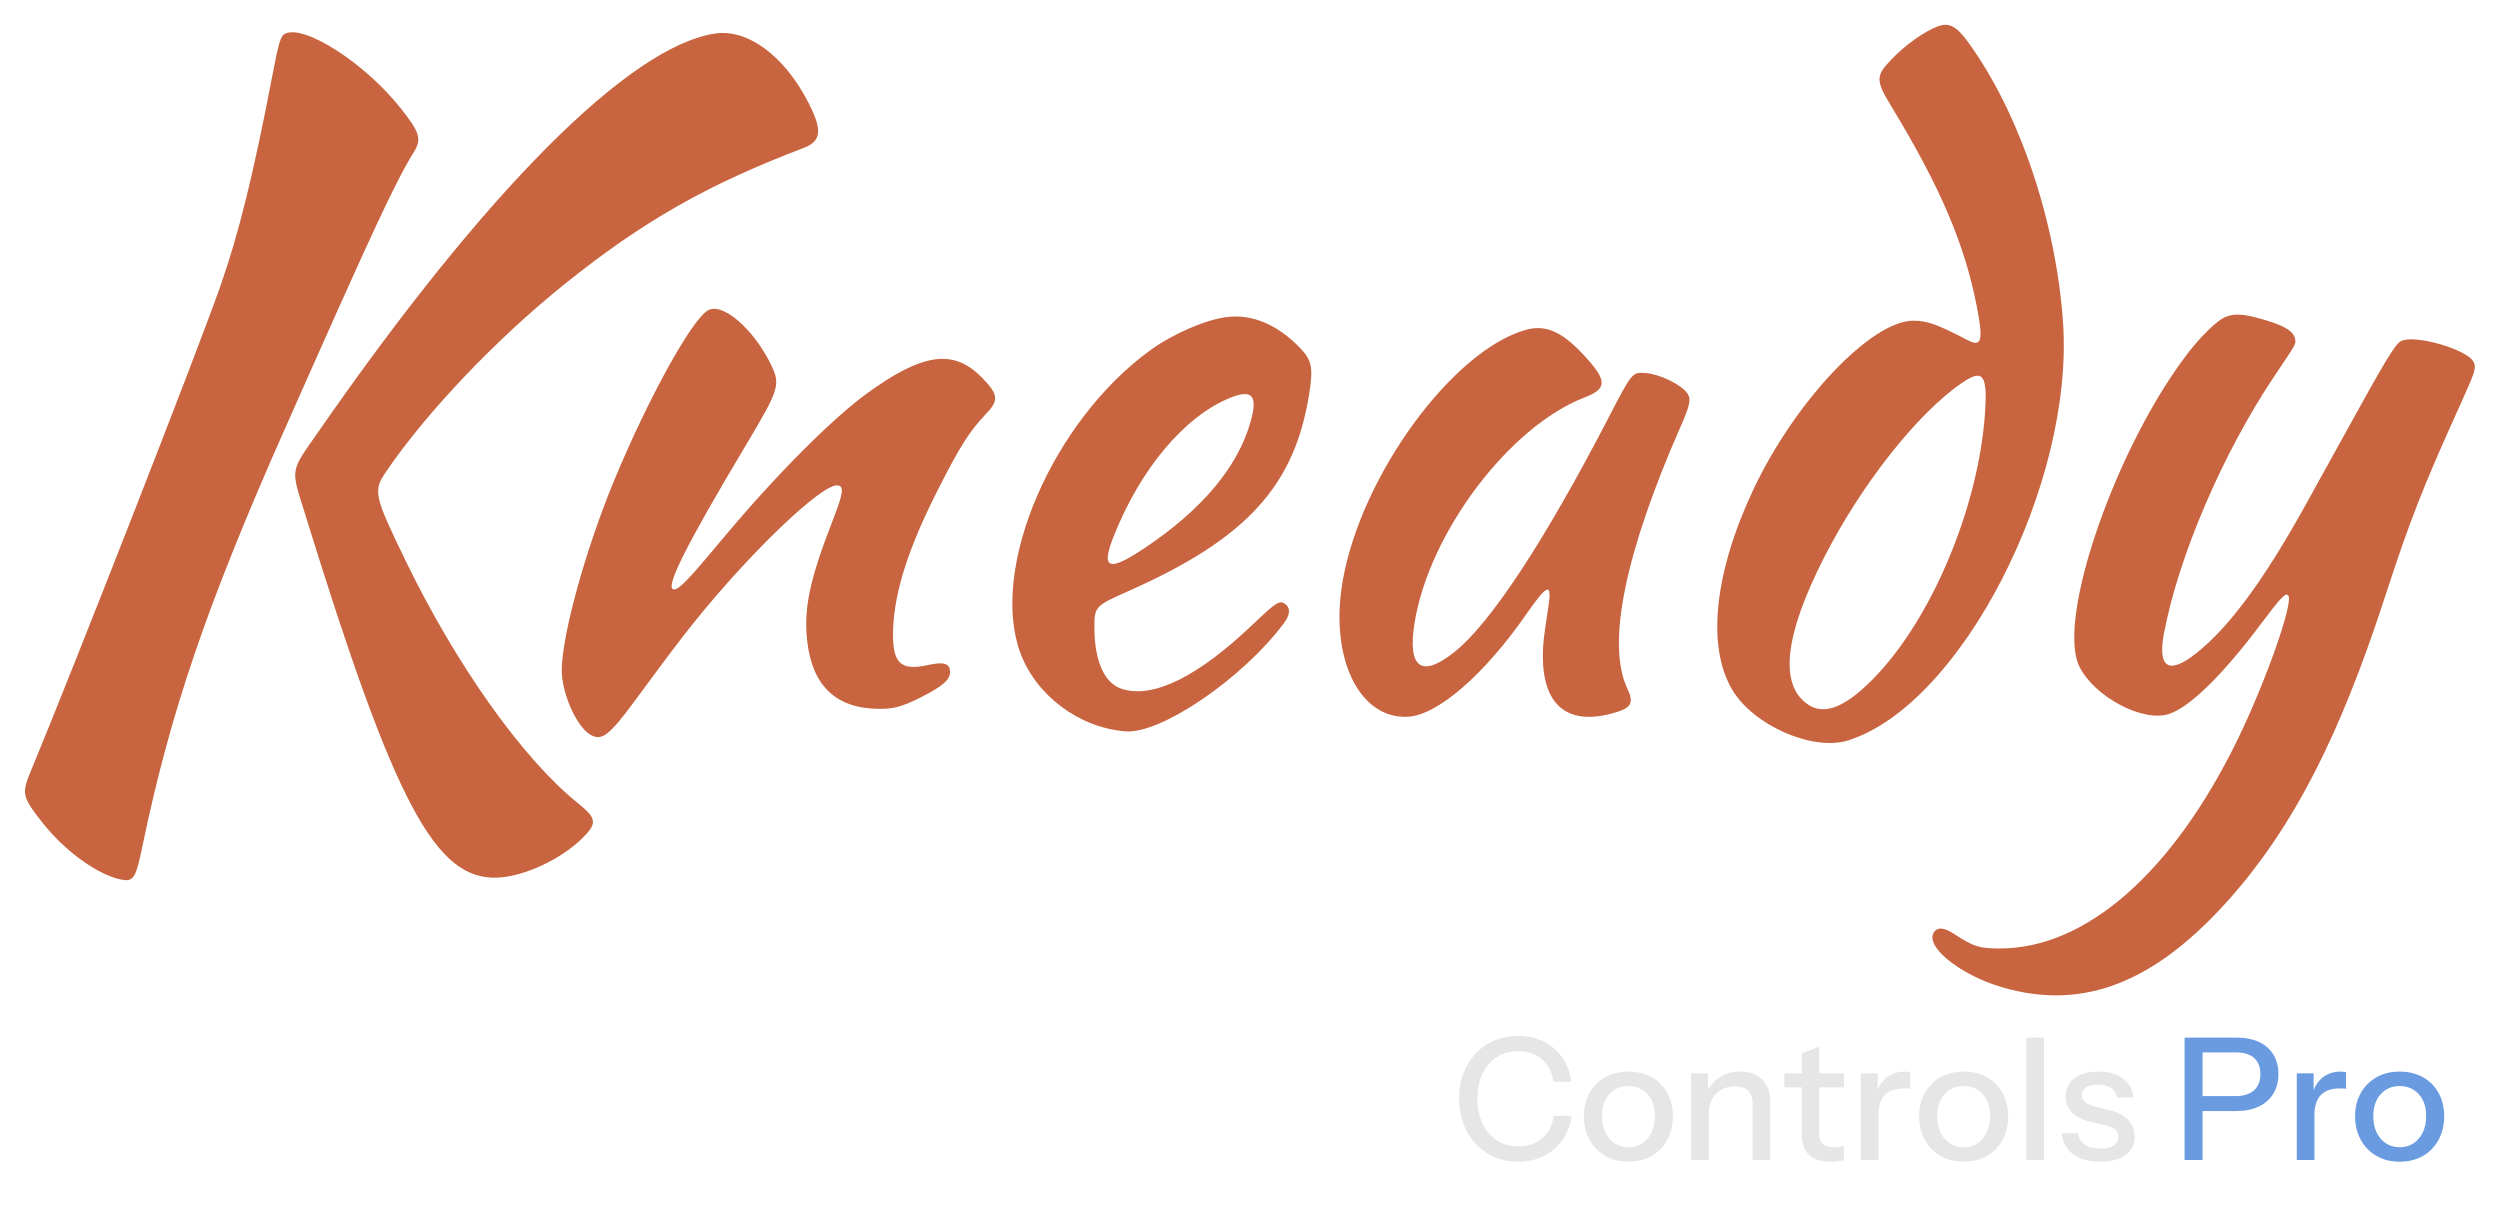
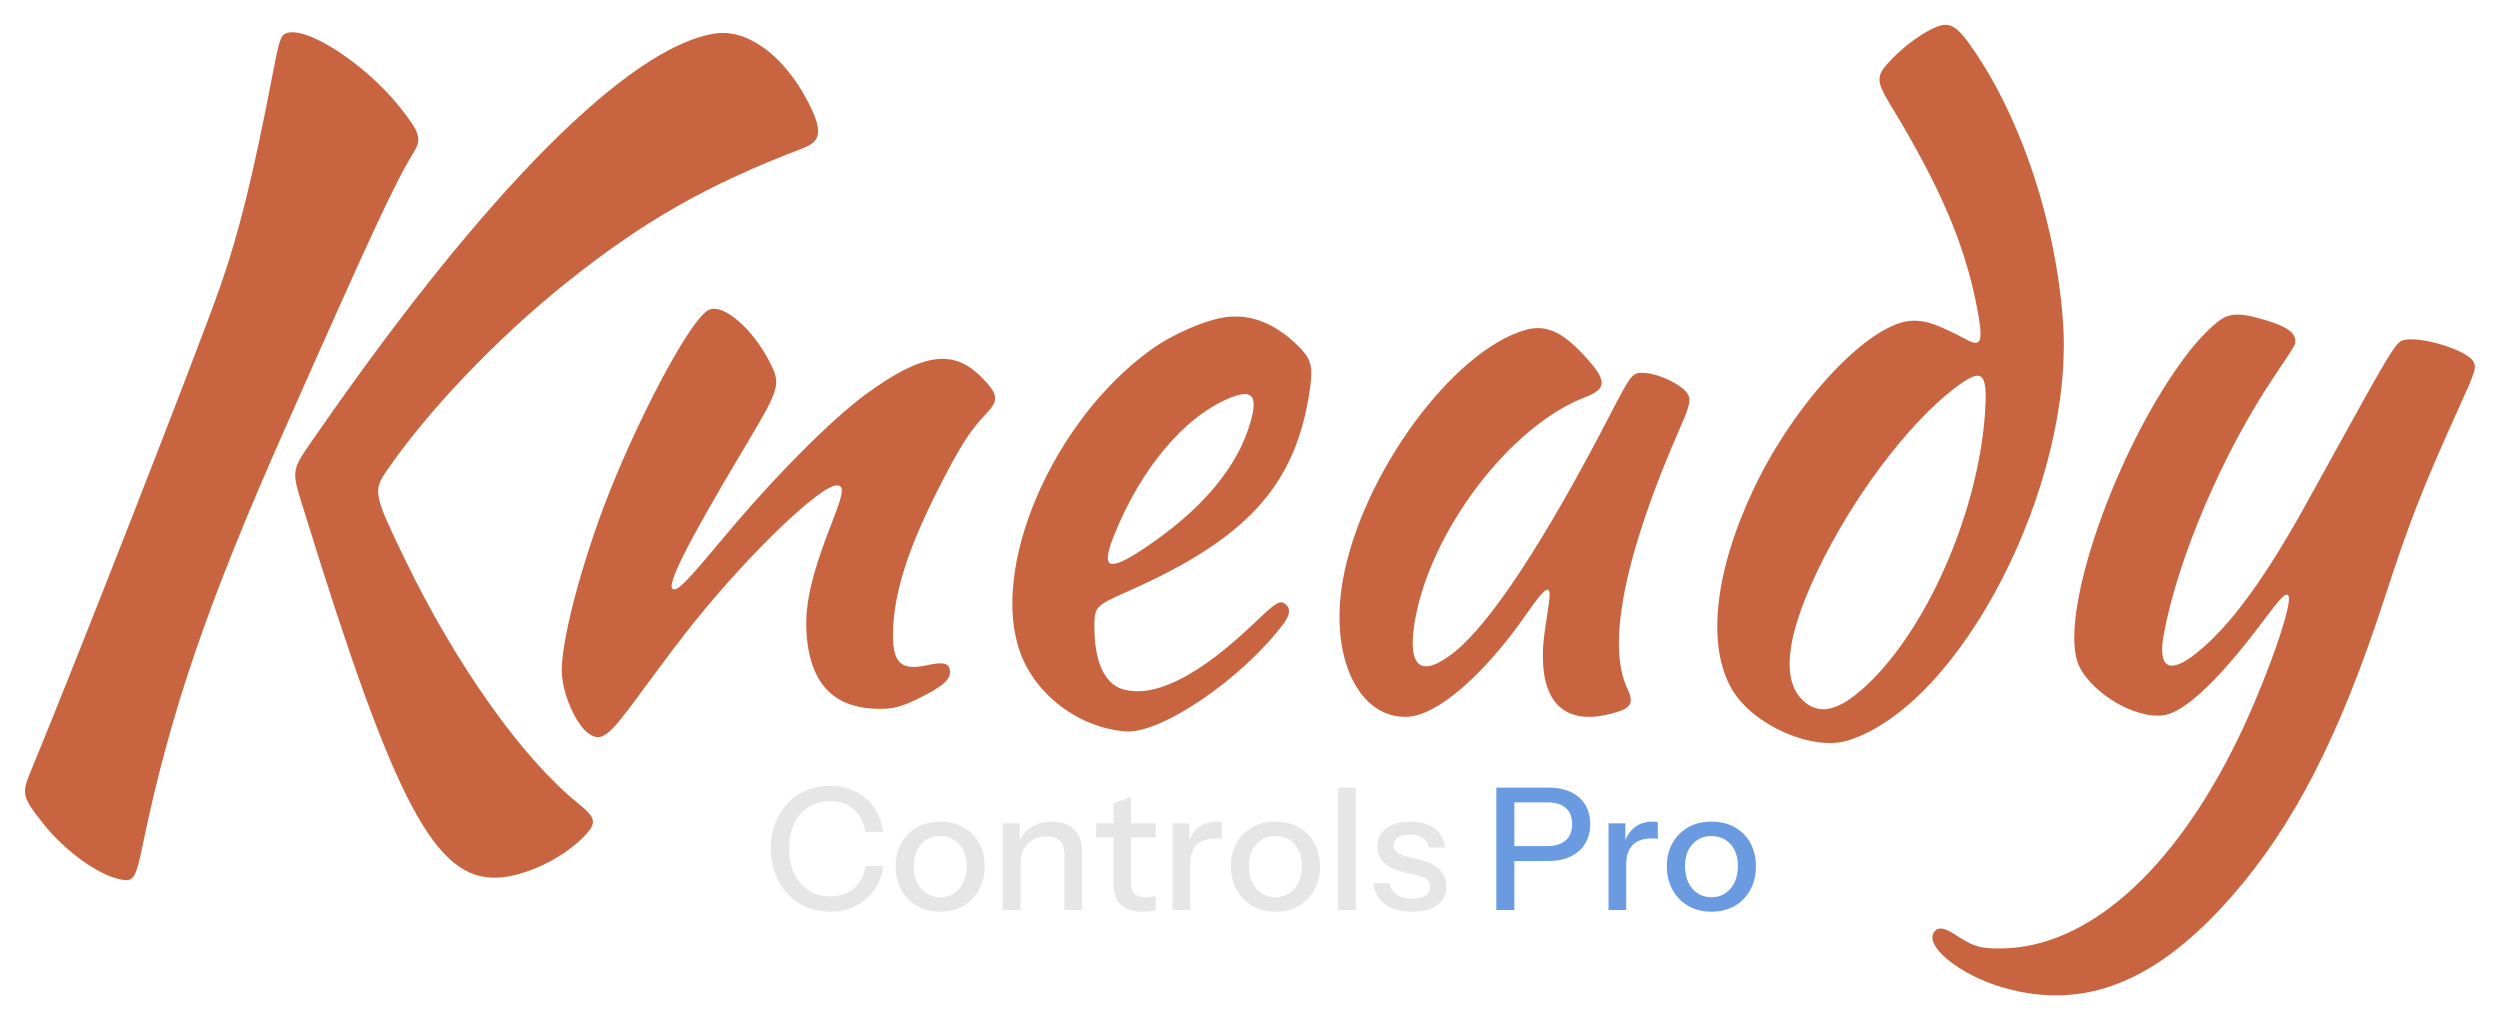
- <svg xmlns="http://www.w3.org/2000/svg" viewBox="0 0 1000 484">
+ <svg xmlns="http://www.w3.org/2000/svg" viewBox="0 0 1000 408">
  <path transform="translate(0,0) scale(0.4952947)" d="M 1564.897 21.322 C 1554.036 25.365, 1538.485 36.474, 1527.403 48.108 C 1514.644 61.502, 1514.666 64.851, 1527.652 86.240 C 1566.846 150.793, 1586.551 196.895, 1596.364 247 C 1601.870 275.114, 1600.447 280.609, 1589.176 274.751 C 1564.323 261.835, 1556.417 259, 1545.245 259 C 1511.255 259, 1449.954 323.600, 1416.190 395 C 1384.451 462.118, 1378.104 521.943, 1398.992 557.103 C 1416.108 585.913, 1464.093 606.887, 1492.500 597.973 C 1583.766 569.336, 1675.294 391.125, 1666.081 260 C 1660.317 177.963, 1630.535 90.269, 1589.251 33.773 C 1579.888 20.960, 1573.983 17.941, 1564.897 21.322 M 230.303 27.197 C 226.649 28.962, 225.168 33.786, 220.018 60.698 C 204.646 141.022, 192.786 188.968, 177.645 232 C 158.968 285.081, 61.087 535.434, 24.578 623.500 C 17.310 641.034, 18.004 643.857, 34.788 665 C 52.526 687.345, 78.727 706.322, 97.186 710.193 C 107.816 712.423, 109.563 709.805, 115.005 683.500 C 137.306 575.707, 167.074 488.421, 229.767 347 C 302.164 183.687, 319.043 147.462, 334.288 122.686 C 340.733 112.211, 339.113 106.945, 323.329 87.071 C 294.700 51.021, 245.943 19.641, 230.303 27.197 M 577.500 27.075 C 508.449 37.422, 392.220 154.001, 257.717 347.820 C 233.765 382.334, 234.626 377.085, 246.579 415.750 C 318.815 649.409, 351.683 711.267, 402.266 708.752 C 423.839 707.679, 453.498 693.719, 470.668 676.555 C 482.434 664.794, 481.880 660.847, 466.757 648.677 C 422.120 612.755, 368.548 537.353, 327.442 452.593 C 302.158 400.456, 301.261 396.450, 311.500 381.365 C 344.169 333.235, 400.504 273.998, 456 229.423 C 518.942 178.867, 571.224 149.074, 648.746 119.583 C 663.574 113.942, 664.431 105.136, 652.406 81.991 C 633.070 44.776, 603.593 23.165, 577.500 27.075 M 571.435 250.818 C 557.940 259.305, 523.282 322.266, 496.197 387.500 C 473.061 443.221, 453.926 512.290, 453.670 541 C 453.507 559.273, 465.321 586.346, 476.407 593.107 C 485.855 598.868, 491.671 594.485, 513.040 565.500 C 540.939 527.659, 550.309 515.272, 561.831 501 C 606.628 445.510, 662.563 392, 675.771 392 C 681.913 392, 681.301 397.785, 672.883 419.305 C 653.925 467.767, 648.887 491.507, 651.938 518 C 656.098 554.139, 675.475 572.312, 710 572.456 C 722.084 572.507, 728.381 570.771, 743.500 563.224 C 760.636 554.670, 767.042 549.238, 767.216 543.111 C 767.424 535.779, 762.570 534.164, 749.212 537.119 C 726.734 542.091, 720.242 535.256, 721.299 507.731 C 722.468 477.280, 733.779 442.189, 757.473 395.500 C 775.516 359.947, 782.874 348.376, 796.702 333.813 C 806.911 323.061, 806.258 318.406, 792.602 304.571 C 769.881 281.553, 745.025 285.117, 700 317.845 C 671.800 338.343, 625.619 384.779, 584.978 433.500 C 555.887 468.374, 548.615 475.982, 544.357 475.996 C 536.206 476.023, 553.291 441.678, 601.808 360.500 C 629.404 314.328, 630.566 310.642, 622.632 294.427 C 608.297 265.129, 582.975 243.560, 571.435 250.818 M 1796.309 256.436 C 1790.184 259.288, 1777.640 271.447, 1767.873 284 C 1709.450 359.085, 1660.365 499.956, 1679.282 538.252 C 1691.388 562.760, 1730.706 583.573, 1751.715 576.595 C 1768.768 570.931, 1795.351 544.797, 1826.685 502.894 C 1842.099 482.281, 1846.163 478.133, 1848.093 481.046 C 1852.166 487.194, 1829.557 551.212, 1806.966 597.500 C 1754.679 704.629, 1684.712 766.038, 1615 765.985 C 1598.597 765.973, 1593.717 764.460, 1579.111 754.857 C 1570.792 749.388, 1565.679 748.487, 1562.555 751.939 C 1552.621 762.916, 1581.904 787.195, 1617.500 797.496 C 1683.010 816.453, 1741.198 793.393, 1801.876 724.425 C 1852.078 667.366, 1889.422 594.710, 1925.451 484 C 1946.222 420.175, 1956.444 394.043, 1987.143 326.294 C 1999.151 299.793, 2000.036 296.903, 1997.584 292.163 C 1992.361 282.062, 1949.866 269.881, 1939.163 275.416 C 1934.174 277.995, 1926.944 290.025, 1889.526 358 C 1880.292 374.775, 1867.474 397.950, 1861.042 409.500 C 1827.887 469.035, 1800.468 506.150, 1774 527.321 C 1751.731 545.133, 1742.375 539.663, 1747.559 511.860 C 1759.142 449.738, 1795.224 365.604, 1836.846 303.670 C 1854.578 277.283, 1854.147 278.044, 1853.577 274.126 C 1852.550 267.075, 1843.837 262.180, 1822.141 256.465 C 1810.077 253.288, 1803.088 253.280, 1796.309 256.436 M 990.915 256.014 C 974.165 258.021, 947.450 269.524, 929.500 282.458 C 850.216 339.586, 798.920 458.441, 823.949 527.023 C 836.561 561.580, 871.480 587.707, 909 590.658 C 937.587 592.906, 1003.583 547.891, 1036.673 503.574 C 1042.037 496.389, 1042.424 491.131, 1037.839 487.721 C 1033.551 484.533, 1030.419 486.491, 1012.710 503.426 C 968.145 546.046, 932.290 564.040, 906.735 556.611 C 892.292 552.413, 884.020 534.669, 883.847 507.512 C 883.735 489.909, 884.227 489.365, 911 477.510 C 1006.723 435.122, 1045.699 392.497, 1057.421 317.381 C 1060.626 296.843, 1059.355 290.692, 1049.892 280.949 C 1031.570 262.085, 1011.403 253.558, 990.915 256.014 M 1232 266.462 C 1173.029 283.278, 1099.806 383.368, 1084.560 468 C 1073.340 530.286, 1097.095 580.678, 1136.818 578.853 C 1160.790 577.751, 1198.492 545.176, 1232.574 496.117 C 1249.917 471.153, 1253.617 470.004, 1250.403 490.579 C 1246.658 514.549, 1246.038 520.082, 1246.019 529.662 C 1245.944 568.910, 1265.280 585.545, 1300.500 576.534 C 1317.635 572.150, 1320.054 568.419, 1314.060 555.618 C 1297.362 519.957, 1312.393 446.481, 1357.232 344.567 C 1365.059 326.777, 1365.947 322.123, 1362.431 317.324 C 1357.295 310.315, 1340.063 302.035, 1329 301.261 C 1318.157 300.502, 1318.146 300.515, 1299.373 336.726 C 1247.516 436.754, 1203.945 503.094, 1174.769 526.448 C 1147.838 548.004, 1136.410 539.527, 1142.485 502.500 C 1154.394 429.907, 1219.073 344.331, 1279.665 320.999 C 1298.395 313.787, 1298.194 307.263, 1278.593 286.272 C 1261.091 267.529, 1247.910 261.925, 1232 266.462 M 1584.847 308.969 C 1548.724 333.533, 1503.266 391.049, 1473.034 450.441 C 1441.214 512.952, 1436.756 552.745, 1459.782 568.714 C 1473.029 577.900, 1489.450 571.691, 1512.089 548.935 C 1559.294 501.486, 1597.763 410.541, 1603.078 333.827 C 1605.239 302.636, 1601.553 297.610, 1584.847 308.969 M 993.403 321.318 C 956.653 336.225, 921.067 378.528, 899.456 433 C 888.912 459.577, 895.067 462.114, 923.778 443.025 C 970.528 411.943, 999.673 377.261, 1010.036 340.384 C 1015.933 319.397, 1011.282 314.066, 993.403 321.318" fill="#C8643F" fill-rule="evenodd" />
-   <path transform="translate(580.7,464)" d="M26.588 0.68Q21.488 0.68 17.136 -1.19Q12.784 -3.06 9.622 -6.426Q6.46 -9.792 4.692 -14.416Q2.924 -19.04 2.924 -24.548Q2.924 -30.056 4.658 -34.646Q6.392 -39.236 9.554 -42.602Q12.716 -45.968 17.068 -47.804Q21.42 -49.64 26.52 -49.64Q32.232 -49.64 36.788 -47.362Q41.344 -45.084 44.234 -40.936Q47.124 -36.788 47.804 -31.28H40.732Q39.848 -37.06 36.074 -40.29Q32.3 -43.52 26.588 -43.52Q21.76 -43.52 18.054 -41.174Q14.348 -38.828 12.308 -34.578Q10.268 -30.328 10.268 -24.548Q10.268 -18.836 12.342 -14.518Q14.416 -10.2 18.088 -7.82Q21.76 -5.44 26.588 -5.44Q32.3 -5.44 36.142 -8.67Q39.984 -11.9 40.8 -17.68H47.94Q47.192 -12.104 44.268 -7.99Q41.344 -3.876 36.822 -1.598Q32.3 0.68 26.588 0.68ZM70.652 0.68Q65.348 0.68 61.336 -1.666Q57.324 -4.012 55.08 -8.126Q52.836 -12.24 52.836 -17.476Q52.836 -22.78 55.114 -26.792Q57.392 -30.804 61.37 -33.082Q65.348 -35.36 70.652 -35.36Q76.024 -35.36 80.036 -33.082Q84.048 -30.804 86.258 -26.792Q88.468 -22.78 88.468 -17.476Q88.468 -12.24 86.258 -8.126Q84.048 -4.012 80.036 -1.666Q76.024 0.68 70.652 0.68ZM70.652 -5.1Q73.848 -5.1 76.194 -6.664Q78.54 -8.228 79.9 -11.016Q81.26 -13.804 81.26 -17.544Q81.26 -23.12 78.302 -26.35Q75.344 -29.58 70.652 -29.58Q66.028 -29.58 63.07 -26.316Q60.112 -23.052 60.112 -17.544Q60.112 -13.804 61.438 -11.016Q62.764 -8.228 65.178 -6.664Q67.592 -5.1 70.652 -5.1ZM95.744 0.0V-34.68H102.476V-28.084Q104.176 -31.212 107.168 -33.116Q110.704 -35.36 115.396 -35.36Q120.972 -35.36 124.168 -32.232Q127.364 -29.104 127.364 -23.936V0.0H120.36V-22.304Q120.36 -25.908 118.558 -27.676Q116.756 -29.444 113.22 -29.444Q110.16 -29.444 107.814 -28.084Q105.468 -26.724 104.142 -24.344Q102.816 -21.964 102.816 -18.7V0.0ZM151.708 0.68Q145.656 0.68 142.834 -2.142Q140.012 -4.964 140.012 -10.472V-29.036H133.076V-34.68H140.012V-42.636L147.016 -45.288V-34.68H156.876V-29.036H147.016V-10.404Q147.016 -7.684 148.444 -6.392Q149.872 -5.1 153.068 -5.1Q154.292 -5.1 155.244 -5.304Q156.196 -5.508 156.876 -5.78V-0.068Q156.128 0.272 154.768 0.476Q153.408 0.68 151.708 0.68ZM163.608 0.0V-34.68H170.34V-27.948Q171.632 -31.212 174.012 -33.048Q177.004 -35.36 181.152 -35.36Q182.716 -35.36 183.328 -35.088V-28.424Q182.988 -28.56 182.376 -28.594Q181.764 -28.628 180.88 -28.628Q175.78 -28.628 173.23 -25.976Q170.68 -23.324 170.68 -18.088V0.0ZM204.748 0.68Q199.444 0.68 195.432 -1.666Q191.42 -4.012 189.176 -8.126Q186.932 -12.24 186.932 -17.476Q186.932 -22.78 189.21 -26.792Q191.488 -30.804 195.466 -33.082Q199.444 -35.36 204.748 -35.36Q210.12 -35.36 214.132 -33.082Q218.144 -30.804 220.354 -26.792Q222.564 -22.78 222.564 -17.476Q222.564 -12.24 220.354 -8.126Q218.144 -4.012 214.132 -1.666Q210.12 0.68 204.748 0.68ZM204.748 -5.1Q207.944 -5.1 210.29 -6.664Q212.636 -8.228 213.996 -11.016Q215.356 -13.804 215.356 -17.544Q215.356 -23.12 212.398 -26.35Q209.44 -29.58 204.748 -29.58Q200.124 -29.58 197.166 -26.316Q194.208 -23.052 194.208 -17.544Q194.208 -13.804 195.534 -11.016Q196.86 -8.228 199.274 -6.664Q201.688 -5.1 204.748 -5.1ZM229.84 0.0V-48.96H236.912V0.0ZM259.352 0.68Q252.552 0.68 248.54 -2.312Q244.528 -5.304 243.984 -10.744H250.512Q250.988 -7.752 253.266 -6.154Q255.544 -4.556 259.488 -4.556Q262.956 -4.556 264.792 -5.78Q266.628 -7.004 266.628 -9.248Q266.628 -10.88 265.574 -12.002Q264.52 -13.124 261.46 -13.872L255.884 -15.164Q250.648 -16.456 248.098 -19.006Q245.548 -21.556 245.548 -25.296Q245.548 -29.988 249.05 -32.674Q252.552 -35.36 258.672 -35.36Q264.724 -35.36 268.43 -32.64Q272.136 -29.92 272.612 -25.024H266.084Q265.676 -27.472 263.738 -28.798Q261.8 -30.124 258.468 -30.124Q255.34 -30.124 253.674 -29.002Q252.008 -27.88 252.008 -25.908Q252.008 -24.276 253.266 -23.188Q254.524 -22.1 257.448 -21.352L263.16 -19.924Q268.124 -18.7 270.64 -15.946Q273.156 -13.192 273.156 -9.316Q273.156 -4.624 269.518 -1.972Q265.88 0.68 259.352 0.68Z" fill="#E6E6E6" />
-   <path transform="translate(868.8,464)" d="M5.032 0.0V-48.96H25.772Q31.076 -48.96 34.816 -47.192Q38.556 -45.424 40.562 -42.16Q42.568 -38.896 42.568 -34.408Q42.568 -29.852 40.562 -26.554Q38.556 -23.256 34.782 -21.42Q31.008 -19.584 25.772 -19.584H12.24V0.0ZM12.24 -25.568H25.432Q30.26 -25.568 32.81 -27.88Q35.36 -30.192 35.36 -34.34Q35.36 -38.556 32.844 -40.8Q30.328 -43.044 25.432 -43.044H12.24ZM49.912 0.0V-34.68H56.644V-27.948Q57.936 -31.212 60.316 -33.048Q63.308 -35.36 67.456 -35.36Q69.02 -35.36 69.632 -35.088V-28.424Q69.292 -28.56 68.68 -28.594Q68.068 -28.628 67.184 -28.628Q62.084 -28.628 59.534 -25.976Q56.984 -23.324 56.984 -18.088V0.0ZM91.052 0.68Q85.748 0.68 81.736 -1.666Q77.724 -4.012 75.48 -8.126Q73.236 -12.24 73.236 -17.476Q73.236 -22.78 75.514 -26.792Q77.792 -30.804 81.77 -33.082Q85.748 -35.36 91.052 -35.36Q96.424 -35.36 100.436 -33.082Q104.448 -30.804 106.658 -26.792Q108.868 -22.78 108.868 -17.476Q108.868 -12.24 106.658 -8.126Q104.448 -4.012 100.436 -1.666Q96.424 0.68 91.052 0.68ZM91.052 -5.1Q94.248 -5.1 96.594 -6.664Q98.94 -8.228 100.3 -11.016Q101.66 -13.804 101.66 -17.544Q101.66 -23.12 98.702 -26.35Q95.744 -29.58 91.052 -29.58Q86.428 -29.58 83.47 -26.316Q80.512 -23.052 80.512 -17.544Q80.512 -13.804 81.838 -11.016Q83.164 -8.228 85.578 -6.664Q87.992 -5.1 91.052 -5.1Z" fill="#6A9BE0" />
+   <path transform="translate(305.4,364)" d="M26.588 0.68Q21.488 0.68 17.136 -1.19Q12.784 -3.06 9.622 -6.426Q6.46 -9.792 4.692 -14.416Q2.924 -19.04 2.924 -24.548Q2.924 -30.056 4.658 -34.646Q6.392 -39.236 9.554 -42.602Q12.716 -45.968 17.068 -47.804Q21.42 -49.64 26.52 -49.64Q32.232 -49.64 36.788 -47.362Q41.344 -45.084 44.234 -40.936Q47.124 -36.788 47.804 -31.28H40.732Q39.848 -37.06 36.074 -40.29Q32.3 -43.52 26.588 -43.52Q21.76 -43.52 18.054 -41.174Q14.348 -38.828 12.308 -34.578Q10.268 -30.328 10.268 -24.548Q10.268 -18.836 12.342 -14.518Q14.416 -10.2 18.088 -7.82Q21.76 -5.44 26.588 -5.44Q32.3 -5.44 36.142 -8.67Q39.984 -11.9 40.8 -17.68H47.94Q47.192 -12.104 44.268 -7.99Q41.344 -3.876 36.822 -1.598Q32.3 0.68 26.588 0.68ZM70.652 0.68Q65.348 0.68 61.336 -1.666Q57.324 -4.012 55.08 -8.126Q52.836 -12.24 52.836 -17.476Q52.836 -22.78 55.114 -26.792Q57.392 -30.804 61.37 -33.082Q65.348 -35.36 70.652 -35.36Q76.024 -35.36 80.036 -33.082Q84.048 -30.804 86.258 -26.792Q88.468 -22.78 88.468 -17.476Q88.468 -12.24 86.258 -8.126Q84.048 -4.012 80.036 -1.666Q76.024 0.68 70.652 0.68ZM70.652 -5.1Q73.848 -5.1 76.194 -6.664Q78.54 -8.228 79.9 -11.016Q81.26 -13.804 81.26 -17.544Q81.26 -23.12 78.302 -26.35Q75.344 -29.58 70.652 -29.58Q66.028 -29.58 63.07 -26.316Q60.112 -23.052 60.112 -17.544Q60.112 -13.804 61.438 -11.016Q62.764 -8.228 65.178 -6.664Q67.592 -5.1 70.652 -5.1ZM95.744 0.0V-34.68H102.476V-28.084Q104.176 -31.212 107.168 -33.116Q110.704 -35.36 115.396 -35.36Q120.972 -35.36 124.168 -32.232Q127.364 -29.104 127.364 -23.936V0.0H120.36V-22.304Q120.36 -25.908 118.558 -27.676Q116.756 -29.444 113.22 -29.444Q110.16 -29.444 107.814 -28.084Q105.468 -26.724 104.142 -24.344Q102.816 -21.964 102.816 -18.7V0.0ZM151.708 0.68Q145.656 0.68 142.834 -2.142Q140.012 -4.964 140.012 -10.472V-29.036H133.076V-34.68H140.012V-42.636L147.016 -45.288V-34.68H156.876V-29.036H147.016V-10.404Q147.016 -7.684 148.444 -6.392Q149.872 -5.1 153.068 -5.1Q154.292 -5.1 155.244 -5.304Q156.196 -5.508 156.876 -5.78V-0.068Q156.128 0.272 154.768 0.476Q153.408 0.68 151.708 0.68ZM163.608 0.0V-34.68H170.34V-27.948Q171.632 -31.212 174.012 -33.048Q177.004 -35.36 181.152 -35.36Q182.716 -35.36 183.328 -35.088V-28.424Q182.988 -28.56 182.376 -28.594Q181.764 -28.628 180.88 -28.628Q175.78 -28.628 173.23 -25.976Q170.68 -23.324 170.68 -18.088V0.0ZM204.748 0.68Q199.444 0.68 195.432 -1.666Q191.42 -4.012 189.176 -8.126Q186.932 -12.24 186.932 -17.476Q186.932 -22.78 189.21 -26.792Q191.488 -30.804 195.466 -33.082Q199.444 -35.36 204.748 -35.36Q210.12 -35.36 214.132 -33.082Q218.144 -30.804 220.354 -26.792Q222.564 -22.78 222.564 -17.476Q222.564 -12.24 220.354 -8.126Q218.144 -4.012 214.132 -1.666Q210.12 0.68 204.748 0.68ZM204.748 -5.1Q207.944 -5.1 210.29 -6.664Q212.636 -8.228 213.996 -11.016Q215.356 -13.804 215.356 -17.544Q215.356 -23.12 212.398 -26.35Q209.44 -29.58 204.748 -29.58Q200.124 -29.58 197.166 -26.316Q194.208 -23.052 194.208 -17.544Q194.208 -13.804 195.534 -11.016Q196.86 -8.228 199.274 -6.664Q201.688 -5.1 204.748 -5.1ZM229.84 0.0V-48.96H236.912V0.0ZM259.352 0.68Q252.552 0.68 248.54 -2.312Q244.528 -5.304 243.984 -10.744H250.512Q250.988 -7.752 253.266 -6.154Q255.544 -4.556 259.488 -4.556Q262.956 -4.556 264.792 -5.78Q266.628 -7.004 266.628 -9.248Q266.628 -10.88 265.574 -12.002Q264.52 -13.124 261.46 -13.872L255.884 -15.164Q250.648 -16.456 248.098 -19.006Q245.548 -21.556 245.548 -25.296Q245.548 -29.988 249.05 -32.674Q252.552 -35.36 258.672 -35.36Q264.724 -35.36 268.43 -32.64Q272.136 -29.92 272.612 -25.024H266.084Q265.676 -27.472 263.738 -28.798Q261.8 -30.124 258.468 -30.124Q255.34 -30.124 253.674 -29.002Q252.008 -27.88 252.008 -25.908Q252.008 -24.276 253.266 -23.188Q254.524 -22.1 257.448 -21.352L263.16 -19.924Q268.124 -18.7 270.64 -15.946Q273.156 -13.192 273.156 -9.316Q273.156 -4.624 269.518 -1.972Q265.88 0.68 259.352 0.68Z" fill="#E6E6E6" />
+   <path transform="translate(593.5,364)" d="M5.032 0.0V-48.96H25.772Q31.076 -48.96 34.816 -47.192Q38.556 -45.424 40.562 -42.16Q42.568 -38.896 42.568 -34.408Q42.568 -29.852 40.562 -26.554Q38.556 -23.256 34.782 -21.42Q31.008 -19.584 25.772 -19.584H12.24V0.0ZM12.24 -25.568H25.432Q30.26 -25.568 32.81 -27.88Q35.36 -30.192 35.36 -34.34Q35.36 -38.556 32.844 -40.8Q30.328 -43.044 25.432 -43.044H12.24ZM49.912 0.0V-34.68H56.644V-27.948Q57.936 -31.212 60.316 -33.048Q63.308 -35.36 67.456 -35.36Q69.02 -35.36 69.632 -35.088V-28.424Q69.292 -28.56 68.68 -28.594Q68.068 -28.628 67.184 -28.628Q62.084 -28.628 59.534 -25.976Q56.984 -23.324 56.984 -18.088V0.0ZM91.052 0.68Q85.748 0.68 81.736 -1.666Q77.724 -4.012 75.48 -8.126Q73.236 -12.24 73.236 -17.476Q73.236 -22.78 75.514 -26.792Q77.792 -30.804 81.77 -33.082Q85.748 -35.36 91.052 -35.36Q96.424 -35.36 100.436 -33.082Q104.448 -30.804 106.658 -26.792Q108.868 -22.78 108.868 -17.476Q108.868 -12.24 106.658 -8.126Q104.448 -4.012 100.436 -1.666Q96.424 0.68 91.052 0.68ZM91.052 -5.1Q94.248 -5.1 96.594 -6.664Q98.94 -8.228 100.3 -11.016Q101.66 -13.804 101.66 -17.544Q101.66 -23.12 98.702 -26.35Q95.744 -29.58 91.052 -29.58Q86.428 -29.58 83.47 -26.316Q80.512 -23.052 80.512 -17.544Q80.512 -13.804 81.838 -11.016Q83.164 -8.228 85.578 -6.664Q87.992 -5.1 91.052 -5.1Z" fill="#6A9BE0" />
</svg>
